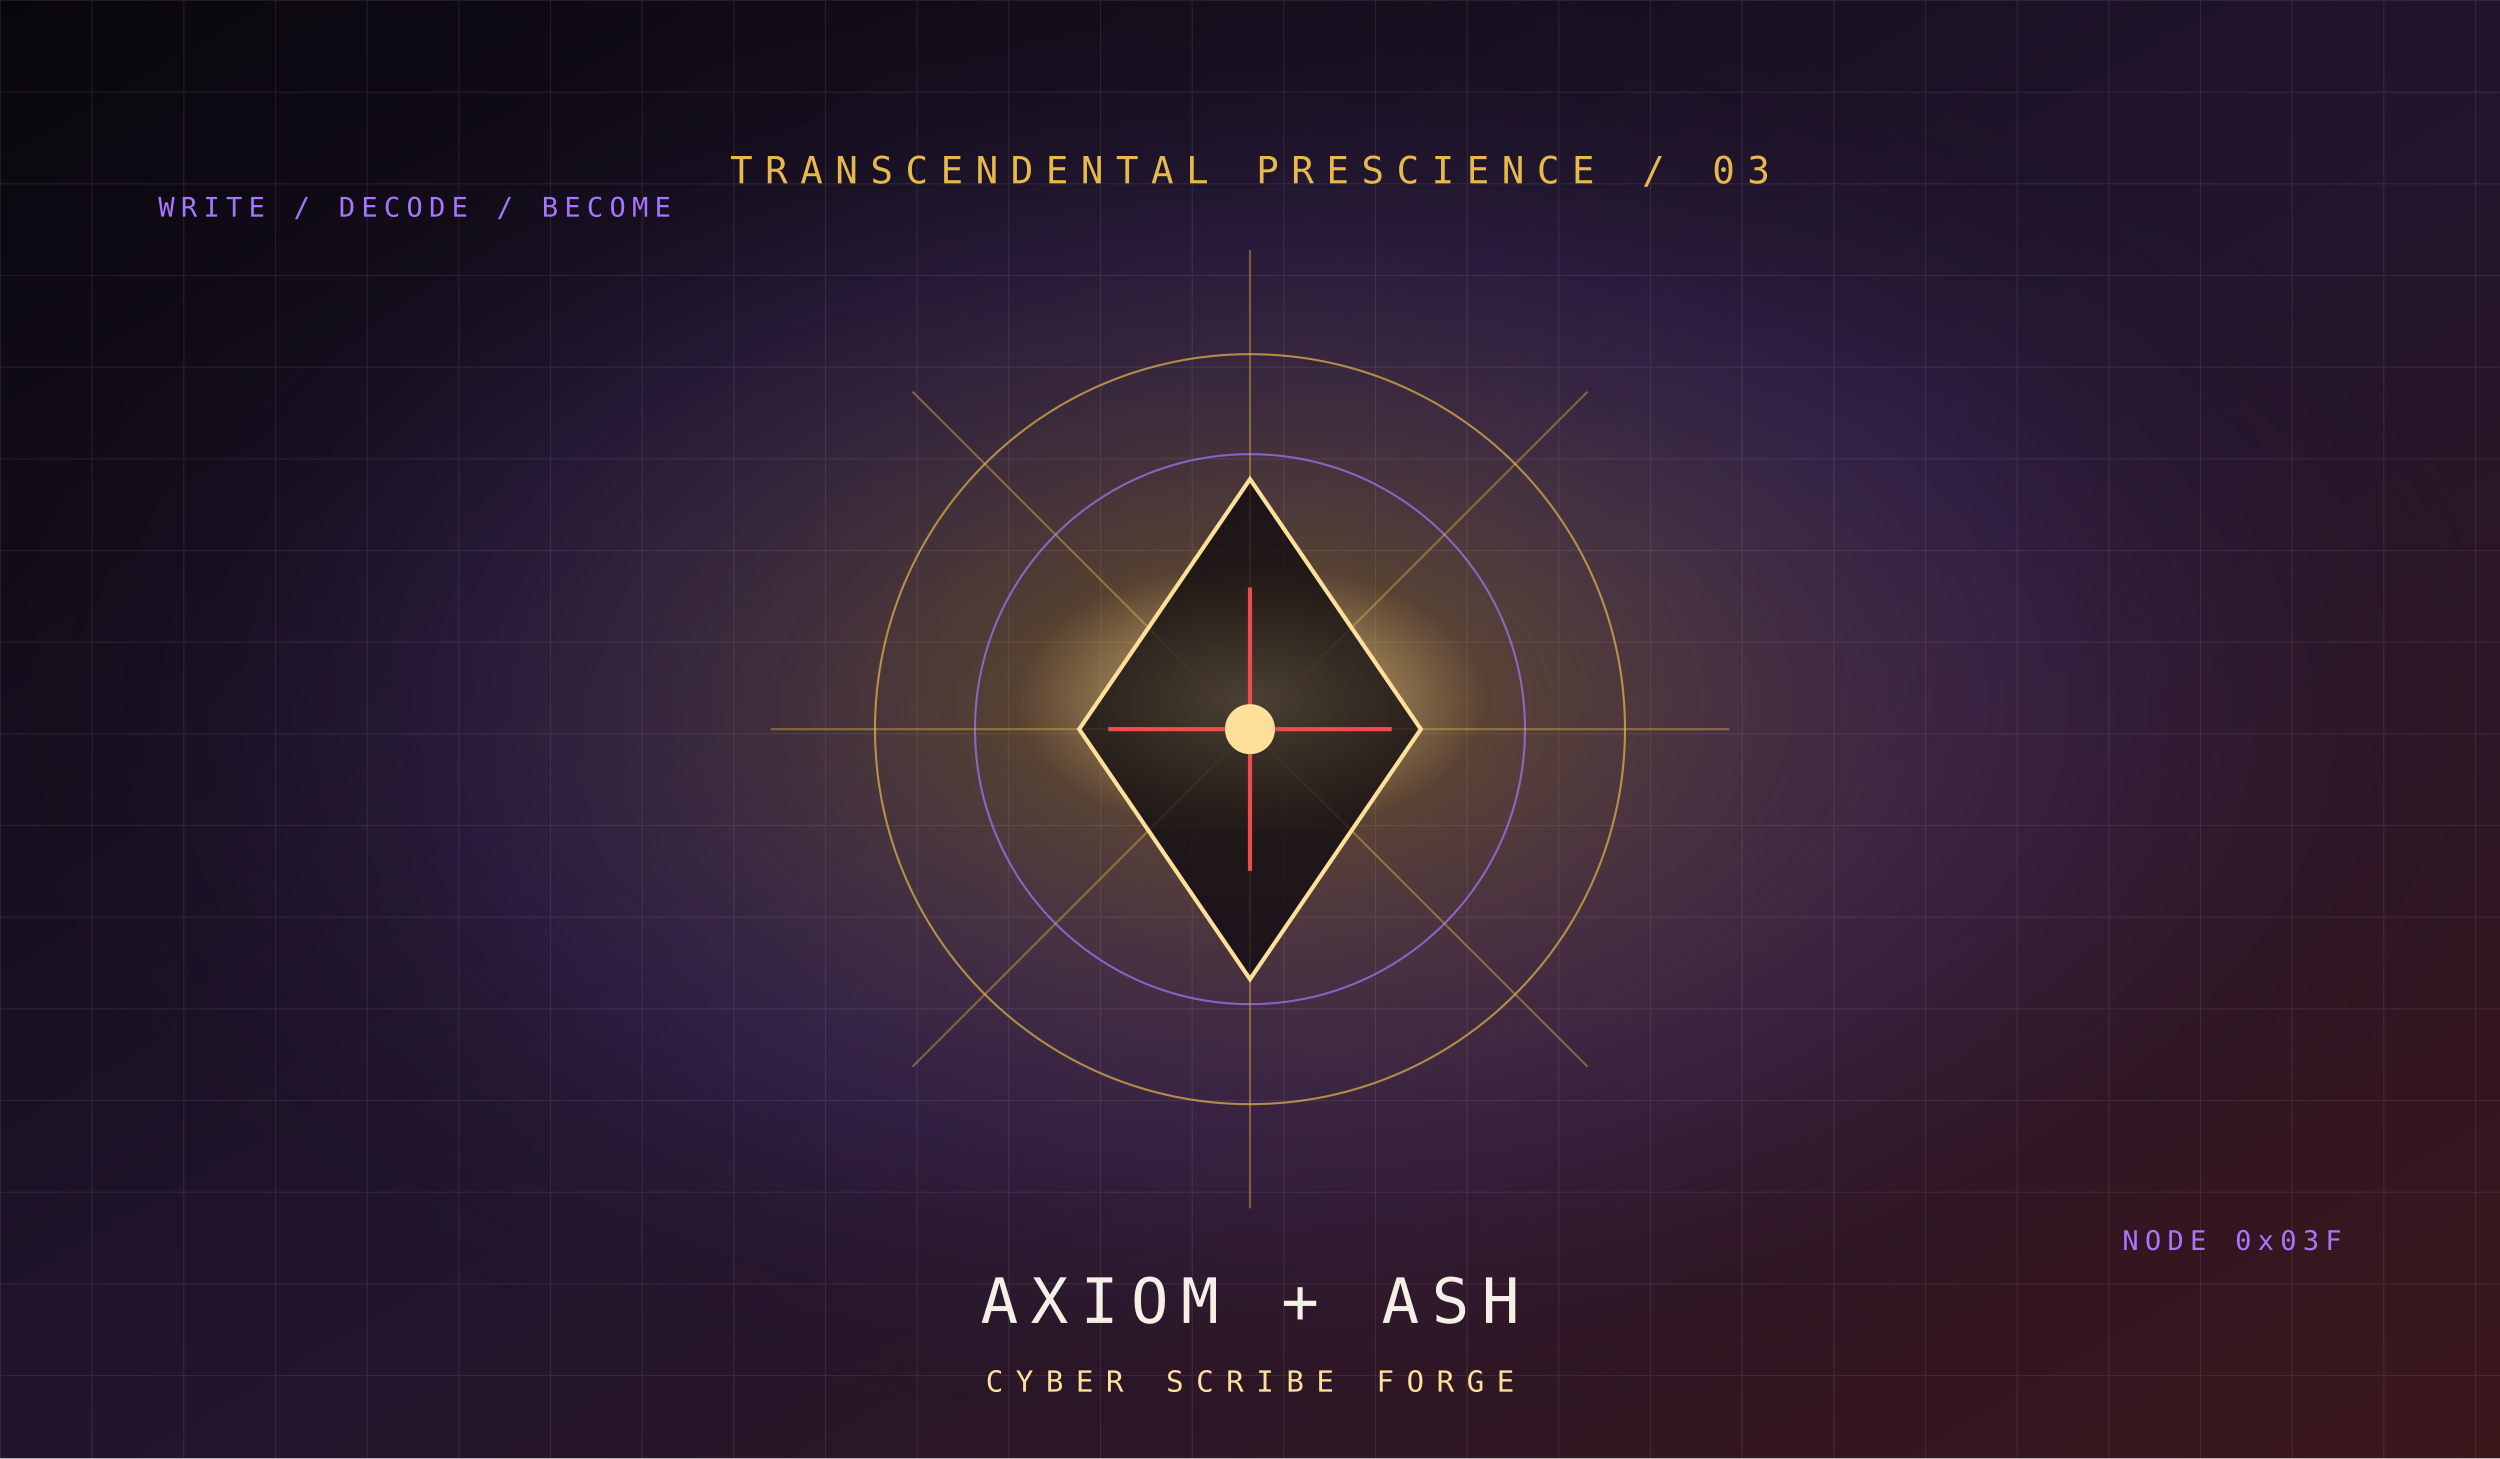
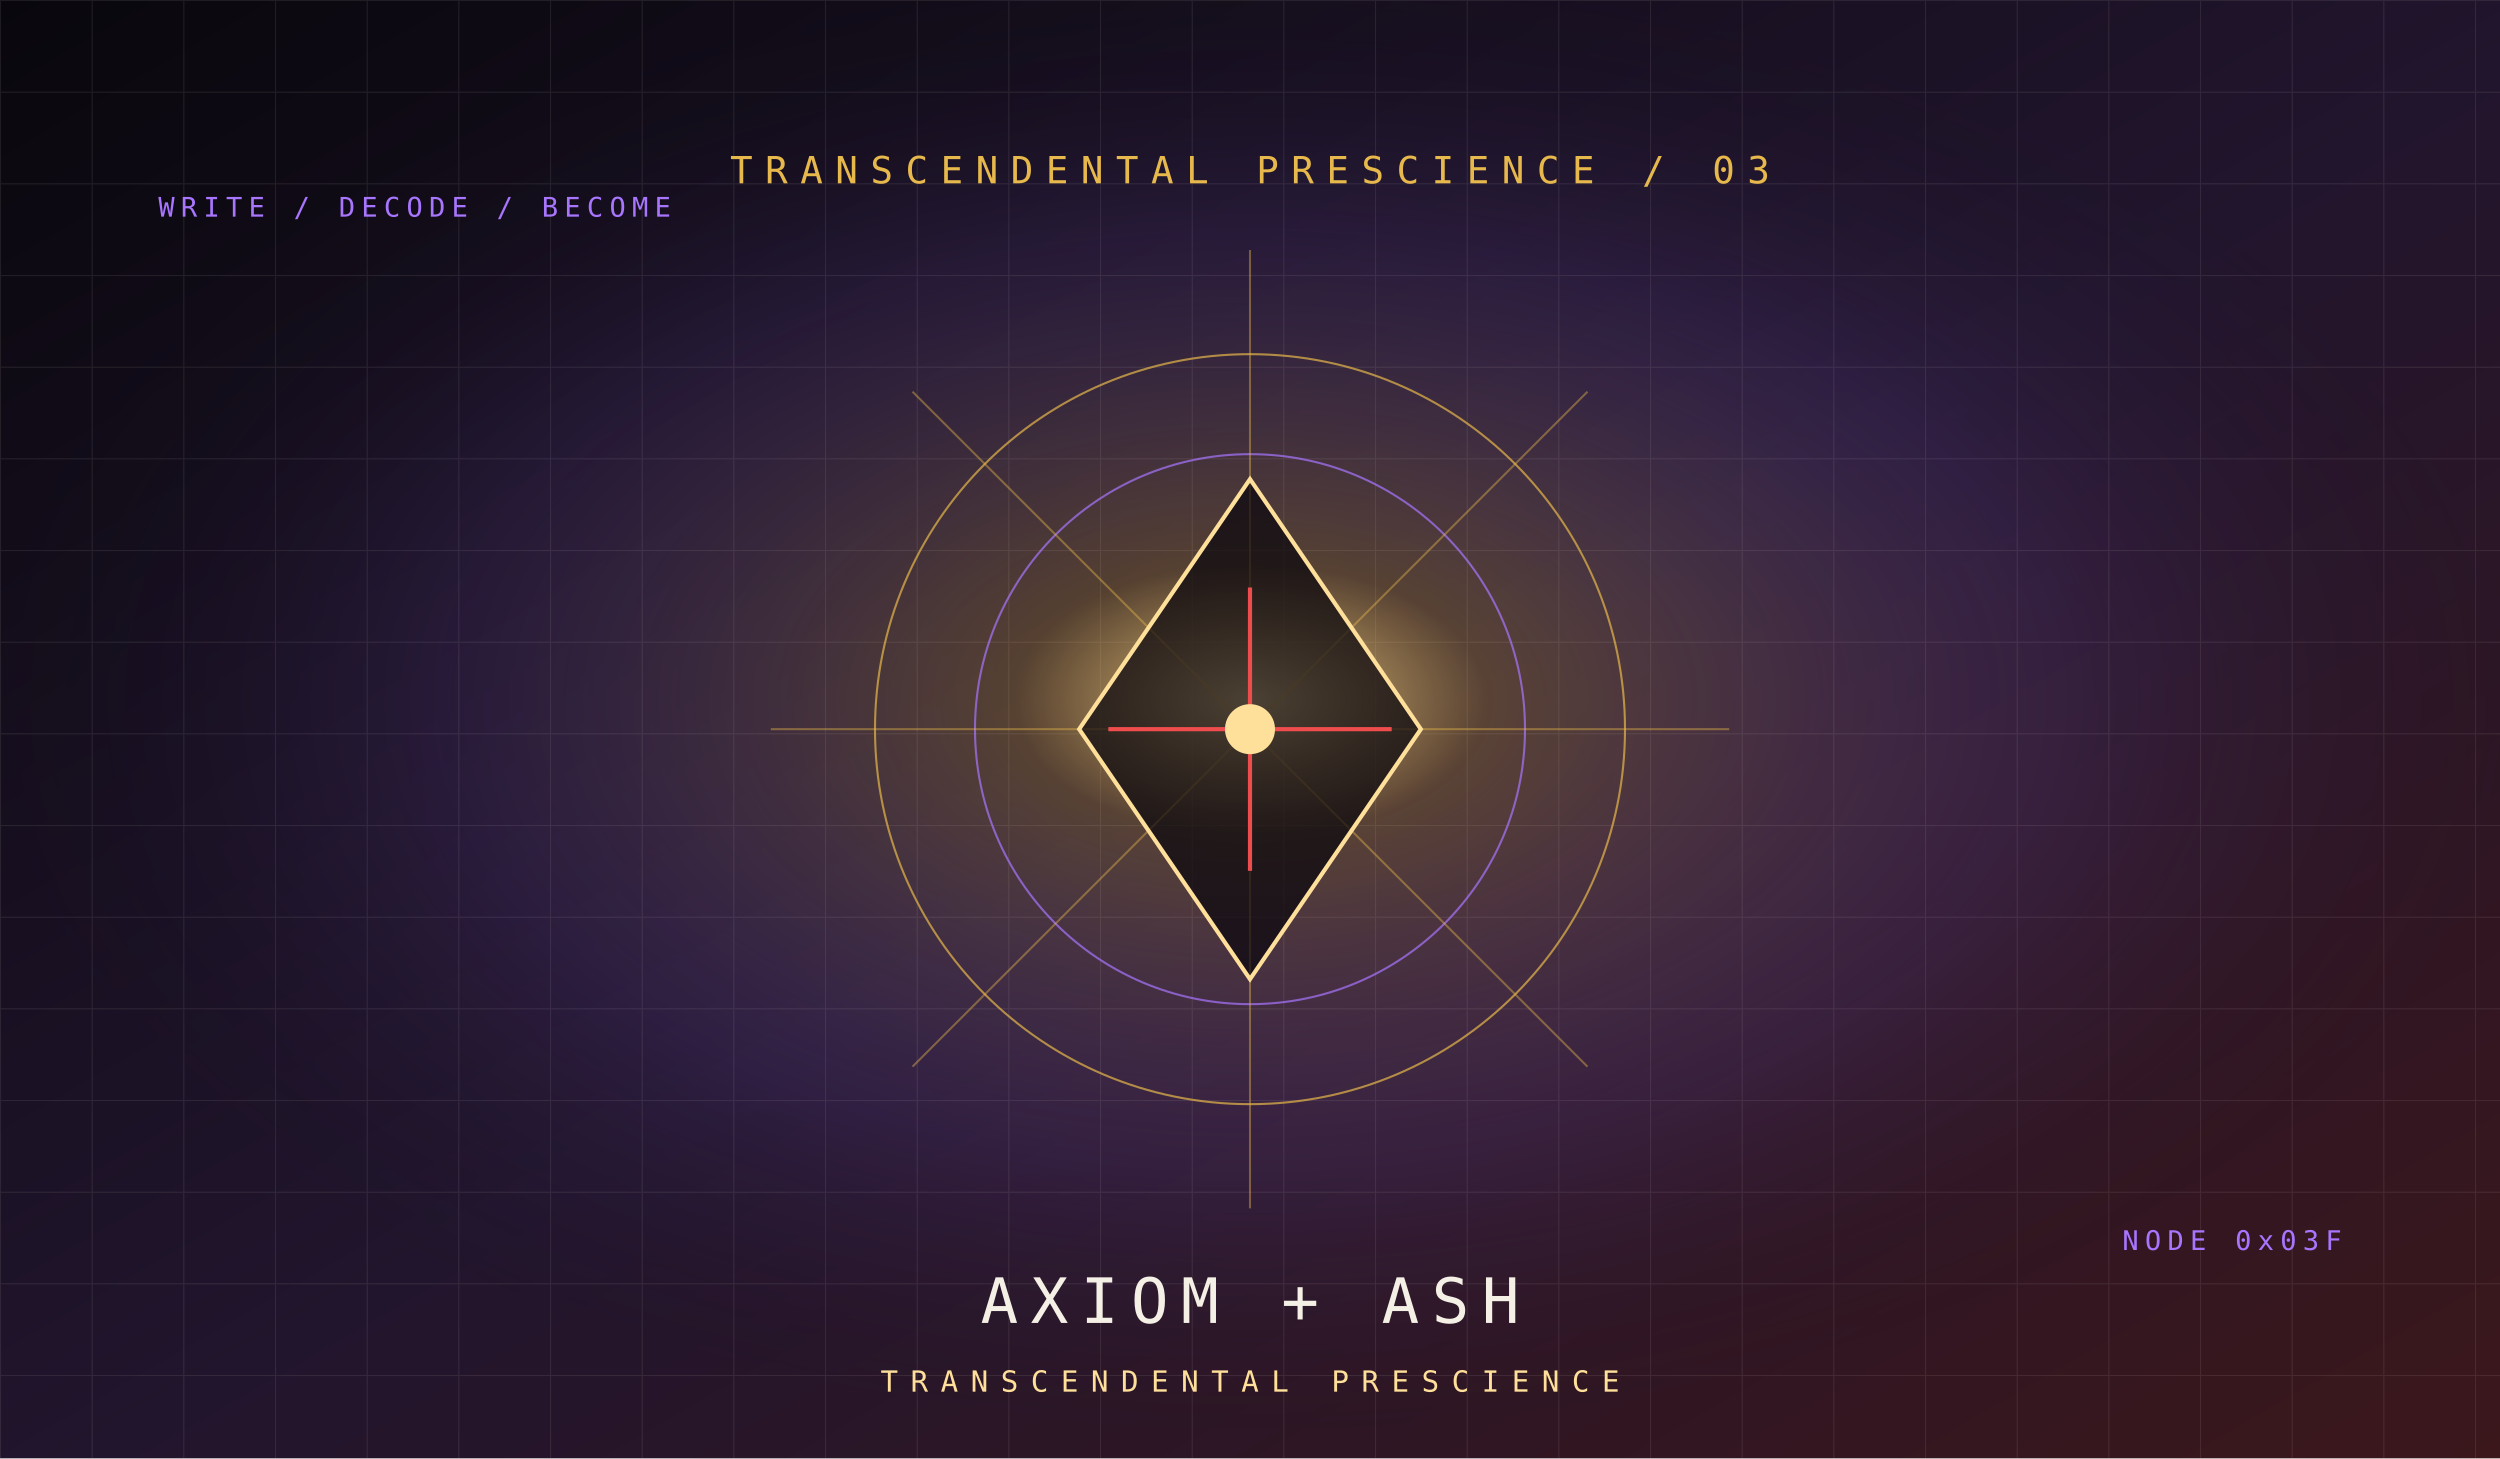
<svg xmlns="http://www.w3.org/2000/svg" viewBox="0 0 1200 700" role="img" aria-labelledby="title desc">
  <defs>
    <linearGradient id="bg" x1="0" y1="0" x2="1" y2="1">
      <stop offset="0" stop-color="#09070d" />
      <stop offset="0.52" stop-color="#21152d" />
      <stop offset="1" stop-color="#3b171b" />
    </linearGradient>
    <radialGradient id="glow" cx="50%" cy="48%" r="52%">
      <stop offset="0" stop-color="#ffe09a" stop-opacity=".9" />
      <stop offset=".18" stop-color="#e7b84b" stop-opacity=".28" />
      <stop offset=".62" stop-color="#a875ff" stop-opacity=".1" />
      <stop offset="1" stop-color="#09070d" stop-opacity="0" />
    </radialGradient>
    <pattern id="grid" width="44" height="44" patternUnits="userSpaceOnUse">
      <path d="M44 0H0V44" fill="none" stroke="#f5f0e6" stroke-opacity=".09" />
    </pattern>
  </defs>
  <rect width="1200" height="700" fill="url(#bg)" />
  <rect width="1200" height="700" fill="url(#grid)" />
  <rect width="1200" height="700" fill="url(#glow)" />
  <g fill="none" stroke="#e7b84b" stroke-opacity=".7">
    <circle cx="600" cy="350" r="180" />
    <circle cx="600" cy="350" r="132" stroke="#a875ff" />
    <path d="M600 120V580M370 350H830M438 188L762 512M762 188L438 512" stroke-opacity=".42" />
  </g>
  <path d="M600 230l82 120-82 120-82-120z" fill="#09070d" fill-opacity=".7" stroke="#ffe09a" stroke-width="2" />
  <path d="M600 282v136M532 350h136" stroke="#ef4d4d" stroke-width="2" />
  <circle cx="600" cy="350" r="12" fill="#ffe09a" />
  <g fill="#f5f0e6" font-family="monospace" letter-spacing="6">
    <text x="600" y="88" font-size="18" text-anchor="middle" fill="#e7b84b">TRANSCENDENTAL PRESCIENCE / 03</text>
    <text x="600" y="635" font-size="30" text-anchor="middle">AXIOM + ASH</text>
-     <text x="600" y="668" font-size="14" text-anchor="middle" fill="#ffe09a">CYBER SCRIBE FORGE</text>
+     <text x="600" y="668" font-size="14" text-anchor="middle" fill="#ffe09a">TRANSCENDENTAL PRESCIENCE</text>
  </g>
  <g fill="#a875ff" font-family="monospace" font-size="13" letter-spacing="3">
    <text x="76" y="104">WRITE / DECODE / BECOME</text>
    <text x="1124" y="600" text-anchor="end">NODE 0x03F</text>
  </g>
</svg>
